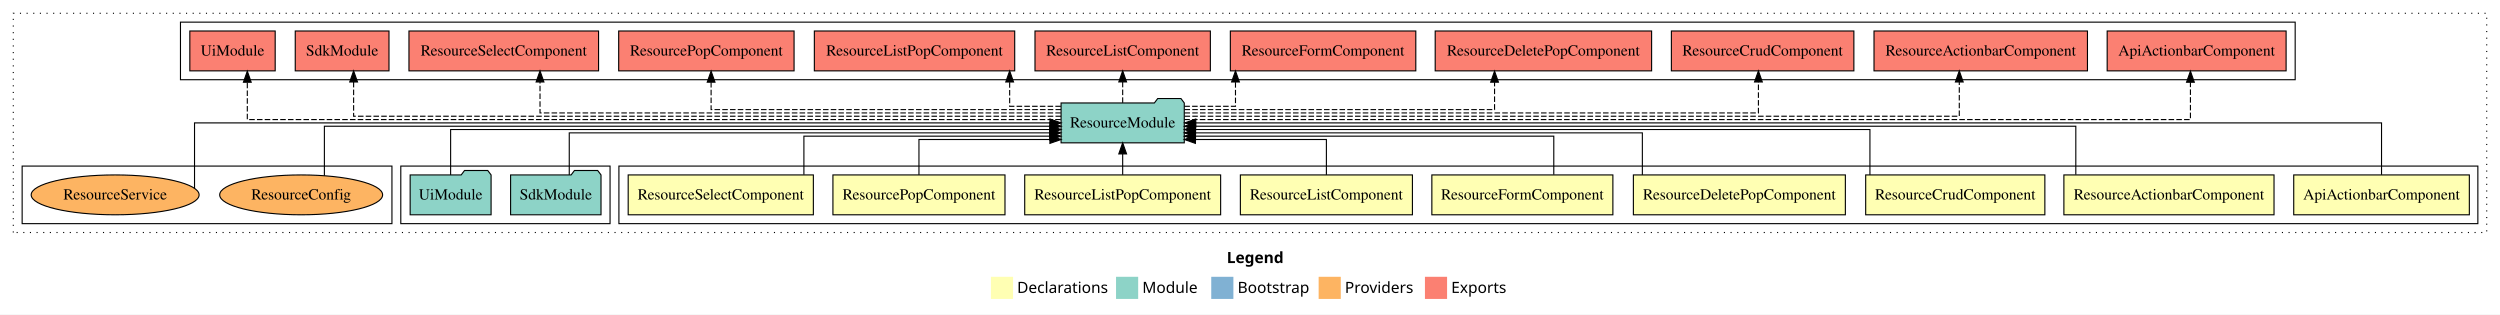
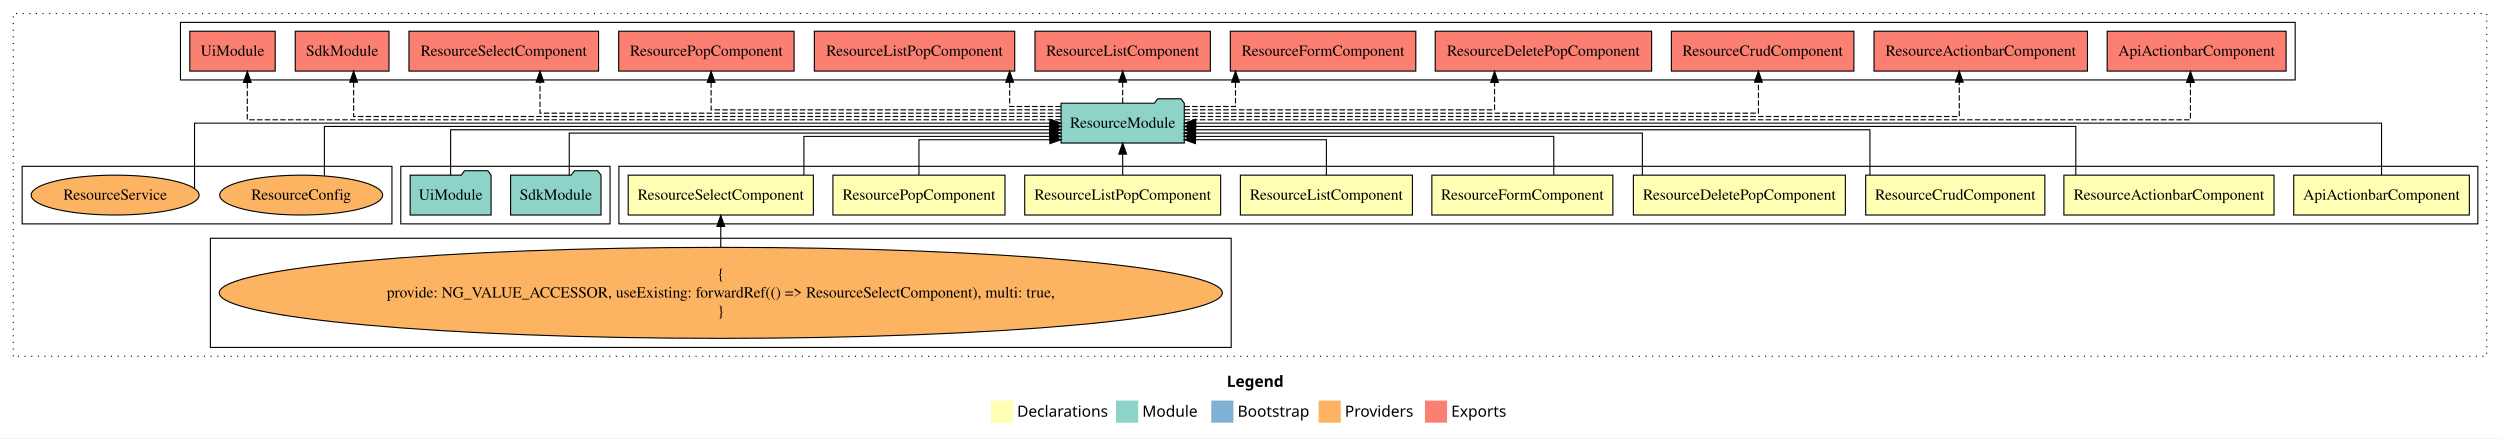
- <svg xmlns="http://www.w3.org/2000/svg" width="2258pt" height="284pt" viewBox="0.00 0.00 2258.00 284.00">
-   <g id="graph0" class="graph" transform="scale(1 1) rotate(0) translate(4 280)">
-     <polygon fill="#ffffff" stroke="transparent" points="-4,4 -4,-280 2254,-280 2254,4 -4,4" />
+ <svg xmlns="http://www.w3.org/2000/svg" width="2258pt" height="396pt" viewBox="0.00 0.00 2258.00 395.59">
+   <g id="graph0" class="graph" transform="scale(1 1) rotate(0) translate(4 391.5901)">
+     <polygon fill="#ffffff" stroke="transparent" points="-4,4 -4,-391.59 2254,-391.59 2254,4 -4,4" />
    <text text-anchor="start" x="1104.009" y="-42.4" font-family="sans-serif" font-weight="bold" font-size="14.00" fill="#000000">Legend</text>
    <polygon fill="#ffffb3" stroke="transparent" points="891,-10 891,-30 911,-30 911,-10 891,-10" />
    <text text-anchor="start" x="914.629" y="-15.4" font-family="sans-serif" font-size="14.00" fill="#000000">  Declarations</text>
    <polygon fill="#8dd3c7" stroke="transparent" points="1004,-10 1004,-30 1024,-30 1024,-10 1004,-10" />
    <text text-anchor="start" x="1027.725" y="-15.4" font-family="sans-serif" font-size="14.00" fill="#000000">  Module</text>
    <polygon fill="#80b1d3" stroke="transparent" points="1090,-10 1090,-30 1110,-30 1110,-10 1090,-10" />
    <text text-anchor="start" x="1113.781" y="-15.4" font-family="sans-serif" font-size="14.00" fill="#000000">  Bootstrap</text>
    <polygon fill="#fdb462" stroke="transparent" points="1187,-10 1187,-30 1207,-30 1207,-10 1187,-10" />
    <text text-anchor="start" x="1210.673" y="-15.4" font-family="sans-serif" font-size="14.00" fill="#000000">  Providers</text>
    <polygon fill="#fb8072" stroke="transparent" points="1283,-10 1283,-30 1303,-30 1303,-10 1283,-10" />
    <text text-anchor="start" x="1306.726" y="-15.4" font-family="sans-serif" font-size="14.00" fill="#000000">  Exports</text>
    <g id="clust1" class="cluster">
-       <polygon fill="none" stroke="#000000" stroke-dasharray="1,5" points="8,-70 8,-268 2242,-268 2242,-70 8,-70" />
+       <polygon fill="none" stroke="#000000" stroke-dasharray="1,5" points="8,-70 8,-379.59 2242,-379.59 2242,-70 8,-70" />
    </g>
    <g id="clust2" class="cluster">
-       <polygon fill="none" stroke="#000000" points="555,-78 555,-130 2234,-130 2234,-78 555,-78" />
+       <polygon fill="none" stroke="#000000" points="555,-189.59 555,-241.59 2234,-241.59 2234,-189.59 555,-189.59" />
+     </g>
+     <g id="clust11" class="cluster">
+       <polygon fill="none" stroke="#000000" points="186,-78 186,-176.59 1108,-176.59 1108,-78 186,-78" />
    </g>
    <g id="clust12" class="cluster">
-       <polygon fill="none" stroke="#000000" points="358,-78 358,-130 547,-130 547,-78 358,-78" />
+       <polygon fill="none" stroke="#000000" points="358,-189.59 358,-241.59 547,-241.59 547,-189.59 358,-189.59" />
    </g>
    <g id="clust13" class="cluster">
-       <polygon fill="none" stroke="#000000" points="159,-208 159,-260 2069,-260 2069,-208 159,-208" />
+       <polygon fill="none" stroke="#000000" points="159,-319.59 159,-371.59 2069,-371.59 2069,-319.59 159,-319.59" />
    </g>
    <g id="clust15" class="cluster">
-       <polygon fill="none" stroke="#000000" points="16,-78 16,-130 350,-130 350,-78 16,-78" />
+       <polygon fill="none" stroke="#000000" points="16,-189.59 16,-241.59 350,-241.59 350,-189.59 16,-189.59" />
    </g>
    <g id="node1" class="node">
-       <polygon fill="#ffffb3" stroke="#000000" points="2226.307,-122 2067.693,-122 2067.693,-86 2226.307,-86 2226.307,-122" />
-       <text text-anchor="middle" x="2147" y="-99.8" font-family="Times,serif" font-size="14.00" fill="#000000">ApiActionbarComponent</text>
+       <polygon fill="#ffffb3" stroke="#000000" points="2226.307,-233.59 2067.693,-233.59 2067.693,-197.59 2226.307,-197.59 2226.307,-233.59" />
+       <text text-anchor="middle" x="2147" y="-211.39" font-family="Times,serif" font-size="14.00" fill="#000000">ApiActionbarComponent</text>
    </g>
    <g id="node10" class="node">
-       <polygon fill="#8dd3c7" stroke="#000000" points="1065.636,-187 1062.636,-191 1041.636,-191 1038.636,-187 954.364,-187 954.364,-151 1065.636,-151 1065.636,-187" />
-       <text text-anchor="middle" x="1010" y="-164.8" font-family="Times,serif" font-size="14.00" fill="#000000">ResourceModule</text>
+       <polygon fill="#8dd3c7" stroke="#000000" points="1065.636,-298.59 1062.636,-302.59 1041.636,-302.59 1038.636,-298.59 954.364,-298.59 954.364,-262.59 1065.636,-262.59 1065.636,-298.59" />
+       <text text-anchor="middle" x="1010" y="-276.39" font-family="Times,serif" font-size="14.00" fill="#000000">ResourceModule</text>
    </g>
    <g id="edge1" class="edge">
-       <path fill="none" stroke="#000000" d="M2147,-122.106C2147,-141.339 2147,-169 2147,-169 2147,-169 1075.996,-169 1075.996,-169" />
-       <polygon fill="#000000" stroke="#000000" points="1075.996,-165.5 1065.996,-169 1075.996,-172.5 1075.996,-165.5" />
+       <path fill="none" stroke="#000000" d="M2147,-233.696C2147,-252.929 2147,-280.59 2147,-280.59 2147,-280.59 1075.996,-280.59 1075.996,-280.59" />
+       <polygon fill="#000000" stroke="#000000" points="1075.996,-277.09 1065.996,-280.59 1075.996,-284.09 1075.996,-277.09" />
    </g>
    <g id="node2" class="node">
-       <polygon fill="#ffffb3" stroke="#000000" points="2049.896,-122 1860.104,-122 1860.104,-86 2049.896,-86 2049.896,-122" />
-       <text text-anchor="middle" x="1955" y="-99.8" font-family="Times,serif" font-size="14.00" fill="#000000">ResourceActionbarComponent</text>
+       <polygon fill="#ffffb3" stroke="#000000" points="2049.896,-233.59 1860.104,-233.59 1860.104,-197.59 2049.896,-197.59 2049.896,-233.59" />
+       <text text-anchor="middle" x="1955" y="-211.39" font-family="Times,serif" font-size="14.00" fill="#000000">ResourceActionbarComponent</text>
    </g>
    <g id="edge2" class="edge">
-       <path fill="none" stroke="#000000" d="M1870.875,-122.267C1870.875,-140.555 1870.875,-166 1870.875,-166 1870.875,-166 1075.821,-166 1075.821,-166" />
-       <polygon fill="#000000" stroke="#000000" points="1075.821,-162.5 1065.821,-166 1075.821,-169.5 1075.821,-162.5" />
+       <path fill="none" stroke="#000000" d="M1870.875,-233.857C1870.875,-252.145 1870.875,-277.59 1870.875,-277.59 1870.875,-277.59 1075.821,-277.59 1075.821,-277.59" />
+       <polygon fill="#000000" stroke="#000000" points="1075.821,-274.09 1065.821,-277.59 1075.821,-281.09 1075.821,-274.09" />
    </g>
    <g id="node3" class="node">
-       <polygon fill="#ffffb3" stroke="#000000" points="1842.916,-122 1681.084,-122 1681.084,-86 1842.916,-86 1842.916,-122" />
-       <text text-anchor="middle" x="1762" y="-99.8" font-family="Times,serif" font-size="14.00" fill="#000000">ResourceCrudComponent</text>
+       <polygon fill="#ffffb3" stroke="#000000" points="1842.916,-233.59 1681.084,-233.59 1681.084,-197.59 1842.916,-197.59 1842.916,-233.59" />
+       <text text-anchor="middle" x="1762" y="-211.39" font-family="Times,serif" font-size="14.00" fill="#000000">ResourceCrudComponent</text>
    </g>
    <g id="edge3" class="edge">
-       <path fill="none" stroke="#000000" d="M1684.922,-122.022C1684.922,-139.373 1684.922,-163 1684.922,-163 1684.922,-163 1075.806,-163 1075.806,-163" />
-       <polygon fill="#000000" stroke="#000000" points="1075.806,-159.5 1065.806,-163 1075.806,-166.5 1075.806,-159.5" />
+       <path fill="none" stroke="#000000" d="M1684.922,-233.613C1684.922,-250.963 1684.922,-274.59 1684.922,-274.59 1684.922,-274.59 1075.806,-274.59 1075.806,-274.59" />
+       <polygon fill="#000000" stroke="#000000" points="1075.806,-271.09 1065.806,-274.59 1075.806,-278.09 1075.806,-271.09" />
    </g>
    <g id="node4" class="node">
-       <polygon fill="#ffffb3" stroke="#000000" points="1662.732,-122 1471.268,-122 1471.268,-86 1662.732,-86 1662.732,-122" />
-       <text text-anchor="middle" x="1567" y="-99.8" font-family="Times,serif" font-size="14.00" fill="#000000">ResourceDeletePopComponent</text>
+       <polygon fill="#ffffb3" stroke="#000000" points="1662.732,-233.59 1471.268,-233.59 1471.268,-197.59 1662.732,-197.59 1662.732,-233.59" />
+       <text text-anchor="middle" x="1567" y="-211.39" font-family="Times,serif" font-size="14.00" fill="#000000">ResourceDeletePopComponent</text>
    </g>
    <g id="edge4" class="edge">
-       <path fill="none" stroke="#000000" d="M1479.375,-122.027C1479.375,-138.398 1479.375,-160 1479.375,-160 1479.375,-160 1075.687,-160 1075.687,-160" />
-       <polygon fill="#000000" stroke="#000000" points="1075.687,-156.5 1065.687,-160 1075.687,-163.5 1075.687,-156.5" />
+       <path fill="none" stroke="#000000" d="M1479.375,-233.617C1479.375,-249.988 1479.375,-271.59 1479.375,-271.59 1479.375,-271.59 1075.687,-271.59 1075.687,-271.59" />
+       <polygon fill="#000000" stroke="#000000" points="1075.687,-268.09 1065.687,-271.59 1075.687,-275.09 1075.687,-268.09" />
    </g>
    <g id="node5" class="node">
-       <polygon fill="#ffffb3" stroke="#000000" points="1452.752,-122 1289.248,-122 1289.248,-86 1452.752,-86 1452.752,-122" />
-       <text text-anchor="middle" x="1371" y="-99.8" font-family="Times,serif" font-size="14.00" fill="#000000">ResourceFormComponent</text>
+       <polygon fill="#ffffb3" stroke="#000000" points="1452.752,-233.59 1289.248,-233.59 1289.248,-197.59 1452.752,-197.59 1452.752,-233.59" />
+       <text text-anchor="middle" x="1371" y="-211.39" font-family="Times,serif" font-size="14.00" fill="#000000">ResourceFormComponent</text>
    </g>
    <g id="edge5" class="edge">
-       <path fill="none" stroke="#000000" d="M1399.379,-122.24C1399.379,-137.571 1399.379,-157 1399.379,-157 1399.379,-157 1075.789,-157 1075.789,-157" />
-       <polygon fill="#000000" stroke="#000000" points="1075.789,-153.5 1065.789,-157 1075.788,-160.5 1075.789,-153.5" />
+       <path fill="none" stroke="#000000" d="M1399.379,-233.83C1399.379,-249.161 1399.379,-268.59 1399.379,-268.59 1399.379,-268.59 1075.789,-268.59 1075.789,-268.59" />
+       <polygon fill="#000000" stroke="#000000" points="1075.789,-265.09 1065.789,-268.59 1075.788,-272.09 1075.789,-265.09" />
    </g>
    <g id="node6" class="node">
-       <polygon fill="#ffffb3" stroke="#000000" points="1271.697,-122 1116.303,-122 1116.303,-86 1271.697,-86 1271.697,-122" />
-       <text text-anchor="middle" x="1194" y="-99.8" font-family="Times,serif" font-size="14.00" fill="#000000">ResourceListComponent</text>
+       <polygon fill="#ffffb3" stroke="#000000" points="1271.697,-233.59 1116.303,-233.59 1116.303,-197.59 1271.697,-197.59 1271.697,-233.59" />
+       <text text-anchor="middle" x="1194" y="-211.39" font-family="Times,serif" font-size="14.00" fill="#000000">ResourceListComponent</text>
    </g>
    <g id="edge6" class="edge">
-       <path fill="none" stroke="#000000" d="M1194,-122.051C1194,-136.373 1194,-154 1194,-154 1194,-154 1075.705,-154 1075.705,-154" />
-       <polygon fill="#000000" stroke="#000000" points="1075.705,-150.5 1065.705,-154 1075.705,-157.5 1075.705,-150.5" />
+       <path fill="none" stroke="#000000" d="M1194,-233.641C1194,-247.963 1194,-265.59 1194,-265.59 1194,-265.59 1075.705,-265.59 1075.705,-265.59" />
+       <polygon fill="#000000" stroke="#000000" points="1075.705,-262.09 1065.705,-265.59 1075.705,-269.09 1075.705,-262.09" />
    </g>
    <g id="node7" class="node">
-       <polygon fill="#ffffb3" stroke="#000000" points="1098.479,-122 921.521,-122 921.521,-86 1098.479,-86 1098.479,-122" />
-       <text text-anchor="middle" x="1010" y="-99.8" font-family="Times,serif" font-size="14.00" fill="#000000">ResourceListPopComponent</text>
+       <polygon fill="#ffffb3" stroke="#000000" points="1098.479,-233.59 921.521,-233.59 921.521,-197.59 1098.479,-197.59 1098.479,-233.59" />
+       <text text-anchor="middle" x="1010" y="-211.39" font-family="Times,serif" font-size="14.00" fill="#000000">ResourceListPopComponent</text>
    </g>
    <g id="edge7" class="edge">
-       <path fill="none" stroke="#000000" d="M1010,-122.106C1010,-122.106 1010,-140.991 1010,-140.991" />
-       <polygon fill="#000000" stroke="#000000" points="1006.5,-140.991 1010,-150.991 1013.5,-140.991 1006.5,-140.991" />
+       <path fill="none" stroke="#000000" d="M1010,-233.696C1010,-233.696 1010,-252.581 1010,-252.581" />
+       <polygon fill="#000000" stroke="#000000" points="1006.5,-252.581 1010,-262.581 1013.5,-252.581 1006.5,-252.581" />
    </g>
    <g id="node8" class="node">
-       <polygon fill="#ffffb3" stroke="#000000" points="903.701,-122 748.299,-122 748.299,-86 903.701,-86 903.701,-122" />
-       <text text-anchor="middle" x="826" y="-99.8" font-family="Times,serif" font-size="14.00" fill="#000000">ResourcePopComponent</text>
+       <polygon fill="#ffffb3" stroke="#000000" points="903.701,-233.59 748.299,-233.59 748.299,-197.59 903.701,-197.59 903.701,-233.59" />
+       <text text-anchor="middle" x="826" y="-211.39" font-family="Times,serif" font-size="14.00" fill="#000000">ResourcePopComponent</text>
    </g>
    <g id="edge8" class="edge">
-       <path fill="none" stroke="#000000" d="M826,-122.051C826,-136.373 826,-154 826,-154 826,-154 944.295,-154 944.295,-154" />
-       <polygon fill="#000000" stroke="#000000" points="944.295,-157.5 954.295,-154 944.295,-150.5 944.295,-157.5" />
+       <path fill="none" stroke="#000000" d="M826,-233.641C826,-247.963 826,-265.59 826,-265.59 826,-265.59 944.295,-265.59 944.295,-265.59" />
+       <polygon fill="#000000" stroke="#000000" points="944.295,-269.09 954.295,-265.59 944.295,-262.09 944.295,-269.09" />
    </g>
    <g id="node9" class="node">
-       <polygon fill="#ffffb3" stroke="#000000" points="730.626,-122 563.374,-122 563.374,-86 730.626,-86 730.626,-122" />
-       <text text-anchor="middle" x="647" y="-99.8" font-family="Times,serif" font-size="14.00" fill="#000000">ResourceSelectComponent</text>
+       <polygon fill="#ffffb3" stroke="#000000" points="730.626,-233.59 563.374,-233.59 563.374,-197.59 730.626,-197.59 730.626,-233.59" />
+       <text text-anchor="middle" x="647" y="-211.39" font-family="Times,serif" font-size="14.00" fill="#000000">ResourceSelectComponent</text>
    </g>
    <g id="edge9" class="edge">
-       <path fill="none" stroke="#000000" d="M722.082,-122.24C722.082,-137.571 722.082,-157 722.082,-157 722.082,-157 944.145,-157 944.145,-157" />
-       <polygon fill="#000000" stroke="#000000" points="944.145,-160.5 954.145,-157 944.145,-153.5 944.145,-160.5" />
+       <path fill="none" stroke="#000000" d="M722.082,-233.83C722.082,-249.161 722.082,-268.59 722.082,-268.59 722.082,-268.59 944.145,-268.59 944.145,-268.59" />
+       <polygon fill="#000000" stroke="#000000" points="944.145,-272.09 954.145,-268.59 944.145,-265.09 944.145,-272.09" />
+     </g>
+     <g id="node14" class="node">
+       <polygon fill="#fb8072" stroke="#000000" points="2060.807,-363.59 1899.193,-363.59 1899.193,-327.59 2060.807,-327.59 2060.807,-363.59" />
+       <text text-anchor="middle" x="1980" y="-341.39" font-family="Times,serif" font-size="14.00" fill="#000000">ApiActionbarComponent </text>
+     </g>
+     <g id="edge13" class="edge">
+       <path fill="none" stroke="#000000" stroke-dasharray="5,2" d="M1065.666,-283.59C1271.04,-283.59 1974.397,-283.59 1974.397,-283.59 1974.397,-283.59 1974.397,-317.323 1974.397,-317.323" />
+       <polygon fill="#000000" stroke="#000000" points="1970.897,-317.323 1974.397,-327.323 1977.897,-317.323 1970.897,-317.323" />
+     </g>
+     <g id="node15" class="node">
+       <polygon fill="#fb8072" stroke="#000000" points="1881.396,-363.59 1688.604,-363.59 1688.604,-327.59 1881.396,-327.59 1881.396,-363.59" />
+       <text text-anchor="middle" x="1785" y="-341.39" font-family="Times,serif" font-size="14.00" fill="#000000">ResourceActionbarComponent </text>
+     </g>
+     <g id="edge14" class="edge">
+       <path fill="none" stroke="#000000" stroke-dasharray="5,2" d="M1065.87,-286.59C1240.682,-286.59 1765.63,-286.59 1765.63,-286.59 1765.63,-286.59 1765.63,-317.567 1765.63,-317.567" />
+       <polygon fill="#000000" stroke="#000000" points="1762.13,-317.567 1765.63,-327.567 1769.13,-317.568 1762.13,-317.567" />
+     </g>
+     <g id="node16" class="node">
+       <polygon fill="#fb8072" stroke="#000000" points="1670.415,-363.59 1505.585,-363.59 1505.585,-327.59 1670.415,-327.59 1670.415,-363.59" />
+       <text text-anchor="middle" x="1588" y="-341.39" font-family="Times,serif" font-size="14.00" fill="#000000">ResourceCrudComponent </text>
+     </g>
+     <g id="edge15" class="edge">
+       <path fill="none" stroke="#000000" stroke-dasharray="5,2" d="M1065.841,-289.59C1210.135,-289.59 1584.204,-289.59 1584.204,-289.59 1584.204,-289.59 1584.204,-317.563 1584.204,-317.563" />
+       <polygon fill="#000000" stroke="#000000" points="1580.704,-317.563 1584.204,-327.563 1587.704,-317.563 1580.704,-317.563" />
+     </g>
+     <g id="node17" class="node">
+       <polygon fill="#fb8072" stroke="#000000" points="1487.732,-363.59 1292.268,-363.59 1292.268,-327.59 1487.732,-327.59 1487.732,-363.59" />
+       <text text-anchor="middle" x="1390" y="-341.39" font-family="Times,serif" font-size="14.00" fill="#000000">ResourceDeletePopComponent </text>
+     </g>
+     <g id="edge16" class="edge">
+       <path fill="none" stroke="#000000" stroke-dasharray="5,2" d="M1065.841,-292.59C1161.35,-292.59 1345.881,-292.59 1345.881,-292.59 1345.881,-292.59 1345.881,-317.351 1345.881,-317.351" />
+       <polygon fill="#000000" stroke="#000000" points="1342.381,-317.35 1345.881,-327.351 1349.381,-317.351 1342.381,-317.35" />
+     </g>
+     <g id="node18" class="node">
+       <polygon fill="#fb8072" stroke="#000000" points="1274.752,-363.59 1107.248,-363.59 1107.248,-327.59 1274.752,-327.59 1274.752,-363.59" />
+       <text text-anchor="middle" x="1191" y="-341.39" font-family="Times,serif" font-size="14.00" fill="#000000">ResourceFormComponent </text>
+     </g>
+     <g id="edge17" class="edge">
+       <path fill="none" stroke="#000000" stroke-dasharray="5,2" d="M1065.714,-295.59C1089.501,-295.59 1111.888,-295.59 1111.888,-295.59 1111.888,-295.59 1111.888,-317.539 1111.888,-317.539" />
+       <polygon fill="#000000" stroke="#000000" points="1108.388,-317.539 1111.888,-327.539 1115.388,-317.539 1108.388,-317.539" />
+     </g>
+     <g id="node19" class="node">
+       <polygon fill="#fb8072" stroke="#000000" points="1089.197,-363.59 930.803,-363.59 930.803,-327.59 1089.197,-327.59 1089.197,-363.59" />
+       <text text-anchor="middle" x="1010" y="-341.39" font-family="Times,serif" font-size="14.00" fill="#000000">ResourceListComponent </text>
+     </g>
+     <g id="edge18" class="edge">
+       <path fill="none" stroke="#000000" stroke-dasharray="5,2" d="M1010,-298.696C1010,-298.696 1010,-317.581 1010,-317.581" />
+       <polygon fill="#000000" stroke="#000000" points="1006.5,-317.581 1010,-327.581 1013.5,-317.581 1006.5,-317.581" />
+     </g>
+     <g id="node20" class="node">
+       <polygon fill="#fb8072" stroke="#000000" points="912.48,-363.59 731.52,-363.59 731.52,-327.59 912.48,-327.59 912.48,-363.59" />
+       <text text-anchor="middle" x="822" y="-341.39" font-family="Times,serif" font-size="14.00" fill="#000000">ResourceListPopComponent </text>
+     </g>
+     <g id="edge19" class="edge">
+       <path fill="none" stroke="#000000" stroke-dasharray="5,2" d="M954.181,-295.59C930.35,-295.59 907.92,-295.59 907.92,-295.59 907.92,-295.59 907.92,-317.539 907.92,-317.539" />
+       <polygon fill="#000000" stroke="#000000" points="904.42,-317.539 907.92,-327.539 911.42,-317.539 904.42,-317.539" />
+     </g>
+     <g id="node21" class="node">
+       <polygon fill="#fb8072" stroke="#000000" points="713.201,-363.59 554.799,-363.59 554.799,-327.59 713.201,-327.59 713.201,-363.59" />
+       <text text-anchor="middle" x="634" y="-341.39" font-family="Times,serif" font-size="14.00" fill="#000000">ResourcePopComponent </text>
+     </g>
+     <g id="edge20" class="edge">
+       <path fill="none" stroke="#000000" stroke-dasharray="5,2" d="M954.348,-292.59C850.648,-292.59 638.269,-292.59 638.269,-292.59 638.269,-292.59 638.269,-317.351 638.269,-317.351" />
+       <polygon fill="#000000" stroke="#000000" points="634.769,-317.35 638.269,-327.351 641.769,-317.351 634.769,-317.35" />
+     </g>
+     <g id="node22" class="node">
+       <polygon fill="#fb8072" stroke="#000000" points="536.626,-363.59 365.374,-363.59 365.374,-327.59 536.626,-327.59 536.626,-363.59" />
+       <text text-anchor="middle" x="451" y="-341.39" font-family="Times,serif" font-size="14.00" fill="#000000">ResourceSelectComponent </text>
+     </g>
+     <g id="edge21" class="edge">
+       <path fill="none" stroke="#000000" stroke-dasharray="5,2" d="M954.18,-289.59C818.741,-289.59 483.743,-289.59 483.743,-289.59 483.743,-289.59 483.743,-317.563 483.743,-317.563" />
+       <polygon fill="#000000" stroke="#000000" points="480.244,-317.563 483.743,-327.563 487.244,-317.563 480.244,-317.563" />
+     </g>
+     <g id="node23" class="node">
+       <polygon fill="#fb8072" stroke="#000000" points="347.333,-363.59 262.667,-363.59 262.667,-327.59 347.333,-327.59 347.333,-363.59" />
+       <text text-anchor="middle" x="305" y="-341.39" font-family="Times,serif" font-size="14.00" fill="#000000">SdkModule </text>
+     </g>
+     <g id="edge22" class="edge">
+       <path fill="none" stroke="#000000" stroke-dasharray="5,2" d="M954.331,-286.59C789.502,-286.59 315.387,-286.59 315.387,-286.59 315.387,-286.59 315.387,-317.567 315.387,-317.567" />
+       <polygon fill="#000000" stroke="#000000" points="311.887,-317.567 315.387,-327.567 318.887,-317.568 311.887,-317.567" />
+     </g>
+     <g id="node24" class="node">
+       <polygon fill="#fb8072" stroke="#000000" points="244.547,-363.59 167.453,-363.59 167.453,-327.59 244.547,-327.59 244.547,-363.59" />
+       <text text-anchor="middle" x="206" y="-341.39" font-family="Times,serif" font-size="14.00" fill="#000000">UiModule </text>
+     </g>
+     <g id="edge23" class="edge">
+       <path fill="none" stroke="#000000" stroke-dasharray="5,2" d="M954.089,-283.59C773.793,-283.59 219.368,-283.59 219.368,-283.59 219.368,-283.59 219.368,-317.323 219.368,-317.323" />
+       <polygon fill="#000000" stroke="#000000" points="215.868,-317.323 219.368,-327.323 222.868,-317.323 215.868,-317.323" />
+     </g>
+     <g id="node11" class="node">
+       <ellipse fill="#fdb462" stroke="#000000" cx="647" cy="-127.295" rx="453.009" ry="41.091" />
+       <text text-anchor="middle" x="647" y="-139.895" font-family="Times,serif" font-size="14.00" fill="#000000">{</text>
+       <text text-anchor="middle" x="647" y="-123.095" font-family="Times,serif" font-size="14.00" fill="#000000">    provide: NG_VALUE_ACCESSOR, useExisting: forwardRef(() =&gt; ResourceSelectComponent), multi: true,</text>
+       <text text-anchor="middle" x="647" y="-106.295" font-family="Times,serif" font-size="14.00" fill="#000000">}</text>
+     </g>
+     <g id="edge10" class="edge">
+       <path fill="none" stroke="#000000" d="M647,-168.599C647,-168.599 647,-187.255 647,-187.255" />
+       <polygon fill="#000000" stroke="#000000" points="643.5,-187.255 647,-197.255 650.5,-187.255 643.5,-187.255" />
+     </g>
+     <g id="node12" class="node">
+       <polygon fill="#8dd3c7" stroke="#000000" points="538.833,-233.59 535.833,-237.59 514.833,-237.59 511.833,-233.59 457.167,-233.59 457.167,-197.59 538.833,-197.59 538.833,-233.59" />
+       <text text-anchor="middle" x="498" y="-211.39" font-family="Times,serif" font-size="14.00" fill="#000000">SdkModule</text>
+     </g>
+     <g id="edge11" class="edge">
+       <path fill="none" stroke="#000000" d="M510.153,-233.617C510.153,-249.988 510.153,-271.59 510.153,-271.59 510.153,-271.59 944.116,-271.59 944.116,-271.59" />
+       <polygon fill="#000000" stroke="#000000" points="944.116,-275.09 954.116,-271.59 944.116,-268.09 944.116,-275.09" />
    </g>
    <g id="node13" class="node">
-       <polygon fill="#fb8072" stroke="#000000" points="2060.807,-252 1899.193,-252 1899.193,-216 2060.807,-216 2060.807,-252" />
-       <text text-anchor="middle" x="1980" y="-229.8" font-family="Times,serif" font-size="14.00" fill="#000000">ApiActionbarComponent </text>
+       <polygon fill="#8dd3c7" stroke="#000000" points="439.548,-233.59 436.548,-237.59 415.548,-237.59 412.548,-233.59 366.452,-233.59 366.452,-197.59 439.548,-197.59 439.548,-233.59" />
+       <text text-anchor="middle" x="403" y="-211.39" font-family="Times,serif" font-size="14.00" fill="#000000">UiModule</text>
    </g>
    <g id="edge12" class="edge">
-       <path fill="none" stroke="#000000" stroke-dasharray="5,2" d="M1065.666,-172C1271.04,-172 1974.397,-172 1974.397,-172 1974.397,-172 1974.397,-205.733 1974.397,-205.733" />
-       <polygon fill="#000000" stroke="#000000" points="1970.897,-205.733 1974.397,-215.733 1977.897,-205.733 1970.897,-205.733" />
-     </g>
-     <g id="node14" class="node">
-       <polygon fill="#fb8072" stroke="#000000" points="1881.396,-252 1688.604,-252 1688.604,-216 1881.396,-216 1881.396,-252" />
-       <text text-anchor="middle" x="1785" y="-229.8" font-family="Times,serif" font-size="14.00" fill="#000000">ResourceActionbarComponent </text>
-     </g>
-     <g id="edge13" class="edge">
-       <path fill="none" stroke="#000000" stroke-dasharray="5,2" d="M1065.87,-175C1240.682,-175 1765.63,-175 1765.63,-175 1765.63,-175 1765.63,-205.977 1765.63,-205.977" />
-       <polygon fill="#000000" stroke="#000000" points="1762.13,-205.977 1765.63,-215.977 1769.13,-205.977 1762.13,-205.977" />
-     </g>
-     <g id="node15" class="node">
-       <polygon fill="#fb8072" stroke="#000000" points="1670.415,-252 1505.585,-252 1505.585,-216 1670.415,-216 1670.415,-252" />
-       <text text-anchor="middle" x="1588" y="-229.8" font-family="Times,serif" font-size="14.00" fill="#000000">ResourceCrudComponent </text>
-     </g>
-     <g id="edge14" class="edge">
-       <path fill="none" stroke="#000000" stroke-dasharray="5,2" d="M1065.841,-178C1210.135,-178 1584.204,-178 1584.204,-178 1584.204,-178 1584.204,-205.973 1584.204,-205.973" />
-       <polygon fill="#000000" stroke="#000000" points="1580.704,-205.973 1584.204,-215.973 1587.704,-205.973 1580.704,-205.973" />
-     </g>
-     <g id="node16" class="node">
-       <polygon fill="#fb8072" stroke="#000000" points="1487.732,-252 1292.268,-252 1292.268,-216 1487.732,-216 1487.732,-252" />
-       <text text-anchor="middle" x="1390" y="-229.8" font-family="Times,serif" font-size="14.00" fill="#000000">ResourceDeletePopComponent </text>
-     </g>
-     <g id="edge15" class="edge">
-       <path fill="none" stroke="#000000" stroke-dasharray="5,2" d="M1065.841,-181C1161.35,-181 1345.881,-181 1345.881,-181 1345.881,-181 1345.881,-205.76 1345.881,-205.76" />
-       <polygon fill="#000000" stroke="#000000" points="1342.381,-205.76 1345.881,-215.76 1349.381,-205.76 1342.381,-205.76" />
-     </g>
-     <g id="node17" class="node">
-       <polygon fill="#fb8072" stroke="#000000" points="1274.752,-252 1107.248,-252 1107.248,-216 1274.752,-216 1274.752,-252" />
-       <text text-anchor="middle" x="1191" y="-229.8" font-family="Times,serif" font-size="14.00" fill="#000000">ResourceFormComponent </text>
-     </g>
-     <g id="edge16" class="edge">
-       <path fill="none" stroke="#000000" stroke-dasharray="5,2" d="M1065.714,-184C1089.501,-184 1111.888,-184 1111.888,-184 1111.888,-184 1111.888,-205.949 1111.888,-205.949" />
-       <polygon fill="#000000" stroke="#000000" points="1108.388,-205.949 1111.888,-215.949 1115.388,-205.949 1108.388,-205.949" />
-     </g>
-     <g id="node18" class="node">
-       <polygon fill="#fb8072" stroke="#000000" points="1089.197,-252 930.803,-252 930.803,-216 1089.197,-216 1089.197,-252" />
-       <text text-anchor="middle" x="1010" y="-229.8" font-family="Times,serif" font-size="14.00" fill="#000000">ResourceListComponent </text>
-     </g>
-     <g id="edge17" class="edge">
-       <path fill="none" stroke="#000000" stroke-dasharray="5,2" d="M1010,-187.106C1010,-187.106 1010,-205.991 1010,-205.991" />
-       <polygon fill="#000000" stroke="#000000" points="1006.5,-205.991 1010,-215.991 1013.5,-205.991 1006.5,-205.991" />
-     </g>
-     <g id="node19" class="node">
-       <polygon fill="#fb8072" stroke="#000000" points="912.48,-252 731.52,-252 731.52,-216 912.48,-216 912.48,-252" />
-       <text text-anchor="middle" x="822" y="-229.8" font-family="Times,serif" font-size="14.00" fill="#000000">ResourceListPopComponent </text>
-     </g>
-     <g id="edge18" class="edge">
-       <path fill="none" stroke="#000000" stroke-dasharray="5,2" d="M954.181,-184C930.35,-184 907.92,-184 907.92,-184 907.92,-184 907.92,-205.949 907.92,-205.949" />
-       <polygon fill="#000000" stroke="#000000" points="904.42,-205.949 907.92,-215.949 911.42,-205.949 904.42,-205.949" />
-     </g>
-     <g id="node20" class="node">
-       <polygon fill="#fb8072" stroke="#000000" points="713.201,-252 554.799,-252 554.799,-216 713.201,-216 713.201,-252" />
-       <text text-anchor="middle" x="634" y="-229.8" font-family="Times,serif" font-size="14.00" fill="#000000">ResourcePopComponent </text>
-     </g>
-     <g id="edge19" class="edge">
-       <path fill="none" stroke="#000000" stroke-dasharray="5,2" d="M954.348,-181C850.648,-181 638.269,-181 638.269,-181 638.269,-181 638.269,-205.76 638.269,-205.76" />
-       <polygon fill="#000000" stroke="#000000" points="634.769,-205.76 638.269,-215.76 641.769,-205.76 634.769,-205.76" />
-     </g>
-     <g id="node21" class="node">
-       <polygon fill="#fb8072" stroke="#000000" points="536.626,-252 365.374,-252 365.374,-216 536.626,-216 536.626,-252" />
-       <text text-anchor="middle" x="451" y="-229.8" font-family="Times,serif" font-size="14.00" fill="#000000">ResourceSelectComponent </text>
-     </g>
-     <g id="edge20" class="edge">
-       <path fill="none" stroke="#000000" stroke-dasharray="5,2" d="M954.18,-178C818.741,-178 483.743,-178 483.743,-178 483.743,-178 483.743,-205.973 483.743,-205.973" />
-       <polygon fill="#000000" stroke="#000000" points="480.244,-205.973 483.743,-215.973 487.244,-205.973 480.244,-205.973" />
-     </g>
-     <g id="node22" class="node">
-       <polygon fill="#fb8072" stroke="#000000" points="347.333,-252 262.667,-252 262.667,-216 347.333,-216 347.333,-252" />
-       <text text-anchor="middle" x="305" y="-229.8" font-family="Times,serif" font-size="14.00" fill="#000000">SdkModule </text>
-     </g>
-     <g id="edge21" class="edge">
-       <path fill="none" stroke="#000000" stroke-dasharray="5,2" d="M954.331,-175C789.502,-175 315.387,-175 315.387,-175 315.387,-175 315.387,-205.977 315.387,-205.977" />
-       <polygon fill="#000000" stroke="#000000" points="311.887,-205.977 315.387,-215.977 318.887,-205.977 311.887,-205.977" />
-     </g>
-     <g id="node23" class="node">
-       <polygon fill="#fb8072" stroke="#000000" points="244.547,-252 167.453,-252 167.453,-216 244.547,-216 244.547,-252" />
-       <text text-anchor="middle" x="206" y="-229.8" font-family="Times,serif" font-size="14.00" fill="#000000">UiModule </text>
-     </g>
-     <g id="edge22" class="edge">
-       <path fill="none" stroke="#000000" stroke-dasharray="5,2" d="M954.089,-172C773.793,-172 219.368,-172 219.368,-172 219.368,-172 219.368,-205.733 219.368,-205.733" />
-       <polygon fill="#000000" stroke="#000000" points="215.868,-205.733 219.368,-215.733 222.868,-205.733 215.868,-205.733" />
-     </g>
-     <g id="node11" class="node">
-       <polygon fill="#8dd3c7" stroke="#000000" points="538.833,-122 535.833,-126 514.833,-126 511.833,-122 457.167,-122 457.167,-86 538.833,-86 538.833,-122" />
-       <text text-anchor="middle" x="498" y="-99.8" font-family="Times,serif" font-size="14.00" fill="#000000">SdkModule</text>
-     </g>
-     <g id="edge10" class="edge">
-       <path fill="none" stroke="#000000" d="M510.153,-122.027C510.153,-138.398 510.153,-160 510.153,-160 510.153,-160 944.116,-160 944.116,-160" />
-       <polygon fill="#000000" stroke="#000000" points="944.116,-163.5 954.116,-160 944.116,-156.5 944.116,-163.5" />
-     </g>
-     <g id="node12" class="node">
-       <polygon fill="#8dd3c7" stroke="#000000" points="439.548,-122 436.548,-126 415.548,-126 412.548,-122 366.452,-122 366.452,-86 439.548,-86 439.548,-122" />
-       <text text-anchor="middle" x="403" y="-99.8" font-family="Times,serif" font-size="14.00" fill="#000000">UiModule</text>
-     </g>
-     <g id="edge11" class="edge">
-       <path fill="none" stroke="#000000" d="M403,-122.022C403,-139.373 403,-163 403,-163 403,-163 944.254,-163 944.254,-163" />
-       <polygon fill="#000000" stroke="#000000" points="944.254,-166.5 954.254,-163 944.254,-159.5 944.254,-166.5" />
-     </g>
-     <g id="node24" class="node">
-       <ellipse fill="#fdb462" stroke="#000000" cx="268" cy="-104" rx="73.577" ry="18" />
-       <text text-anchor="middle" x="268" y="-99.8" font-family="Times,serif" font-size="14.00" fill="#000000">ResourceConfig</text>
-     </g>
-     <g id="edge23" class="edge">
-       <path fill="none" stroke="#000000" d="M288.985,-121.27C288.985,-139.616 288.985,-166 288.985,-166 288.985,-166 944.322,-166 944.322,-166" />
-       <polygon fill="#000000" stroke="#000000" points="944.322,-169.5 954.322,-166 944.322,-162.5 944.322,-169.5" />
+       <path fill="none" stroke="#000000" d="M403,-233.613C403,-250.963 403,-274.59 403,-274.59 403,-274.59 944.254,-274.59 944.254,-274.59" />
+       <polygon fill="#000000" stroke="#000000" points="944.254,-278.09 954.254,-274.59 944.254,-271.09 944.254,-278.09" />
    </g>
    <g id="node25" class="node">
-       <ellipse fill="#fdb462" stroke="#000000" cx="100" cy="-104" rx="75.839" ry="18" />
-       <text text-anchor="middle" x="100" y="-99.8" font-family="Times,serif" font-size="14.00" fill="#000000">ResourceService</text>
+       <ellipse fill="#fdb462" stroke="#000000" cx="268" cy="-215.59" rx="73.577" ry="18" />
+       <text text-anchor="middle" x="268" y="-211.39" font-family="Times,serif" font-size="14.00" fill="#000000">ResourceConfig</text>
    </g>
    <g id="edge24" class="edge">
-       <path fill="none" stroke="#000000" d="M171.698,-109.999C171.698,-126.09 171.698,-169 171.698,-169 171.698,-169 944.347,-169 944.347,-169" />
-       <polygon fill="#000000" stroke="#000000" points="944.347,-172.5 954.347,-169 944.347,-165.5 944.347,-172.5" />
+       <path fill="none" stroke="#000000" d="M288.985,-232.861C288.985,-251.206 288.985,-277.59 288.985,-277.59 288.985,-277.59 944.322,-277.59 944.322,-277.59" />
+       <polygon fill="#000000" stroke="#000000" points="944.322,-281.09 954.322,-277.59 944.322,-274.09 944.322,-281.09" />
+     </g>
+     <g id="node26" class="node">
+       <ellipse fill="#fdb462" stroke="#000000" cx="100" cy="-215.59" rx="75.839" ry="18" />
+       <text text-anchor="middle" x="100" y="-211.39" font-family="Times,serif" font-size="14.00" fill="#000000">ResourceService</text>
+     </g>
+     <g id="edge25" class="edge">
+       <path fill="none" stroke="#000000" d="M171.698,-221.589C171.698,-237.68 171.698,-280.59 171.698,-280.59 171.698,-280.59 944.347,-280.59 944.347,-280.59" />
+       <polygon fill="#000000" stroke="#000000" points="944.347,-284.09 954.347,-280.59 944.347,-277.09 944.347,-284.09" />
    </g>
  </g>
</svg>
